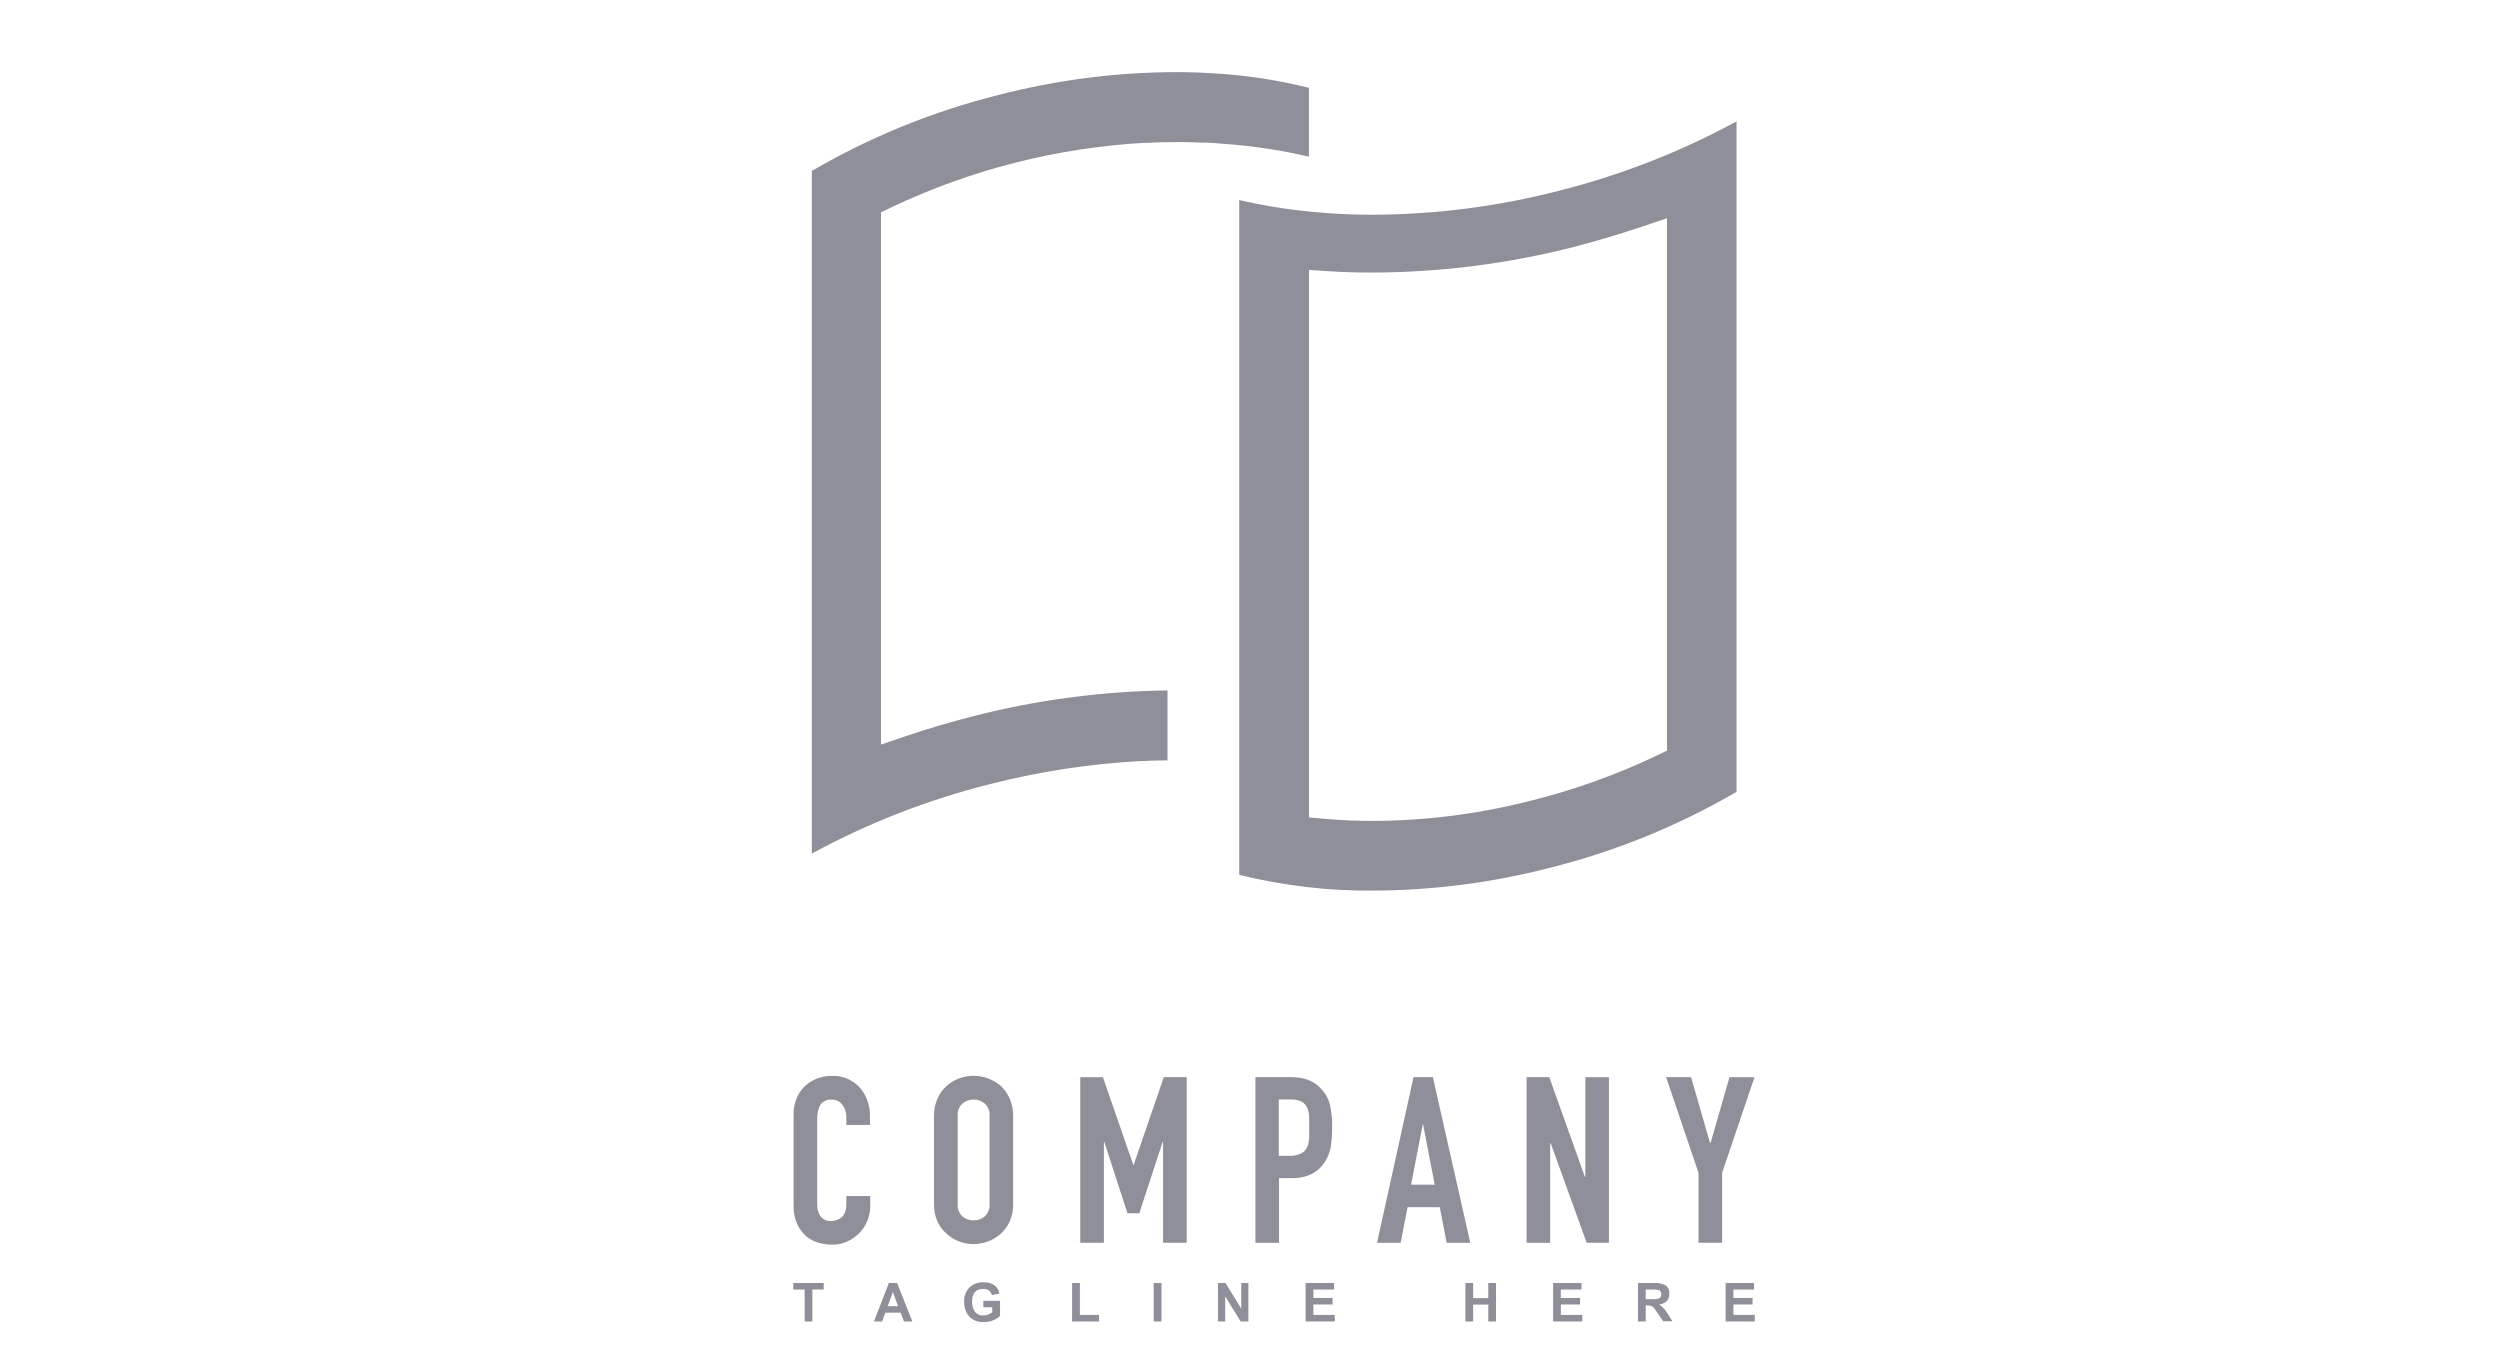
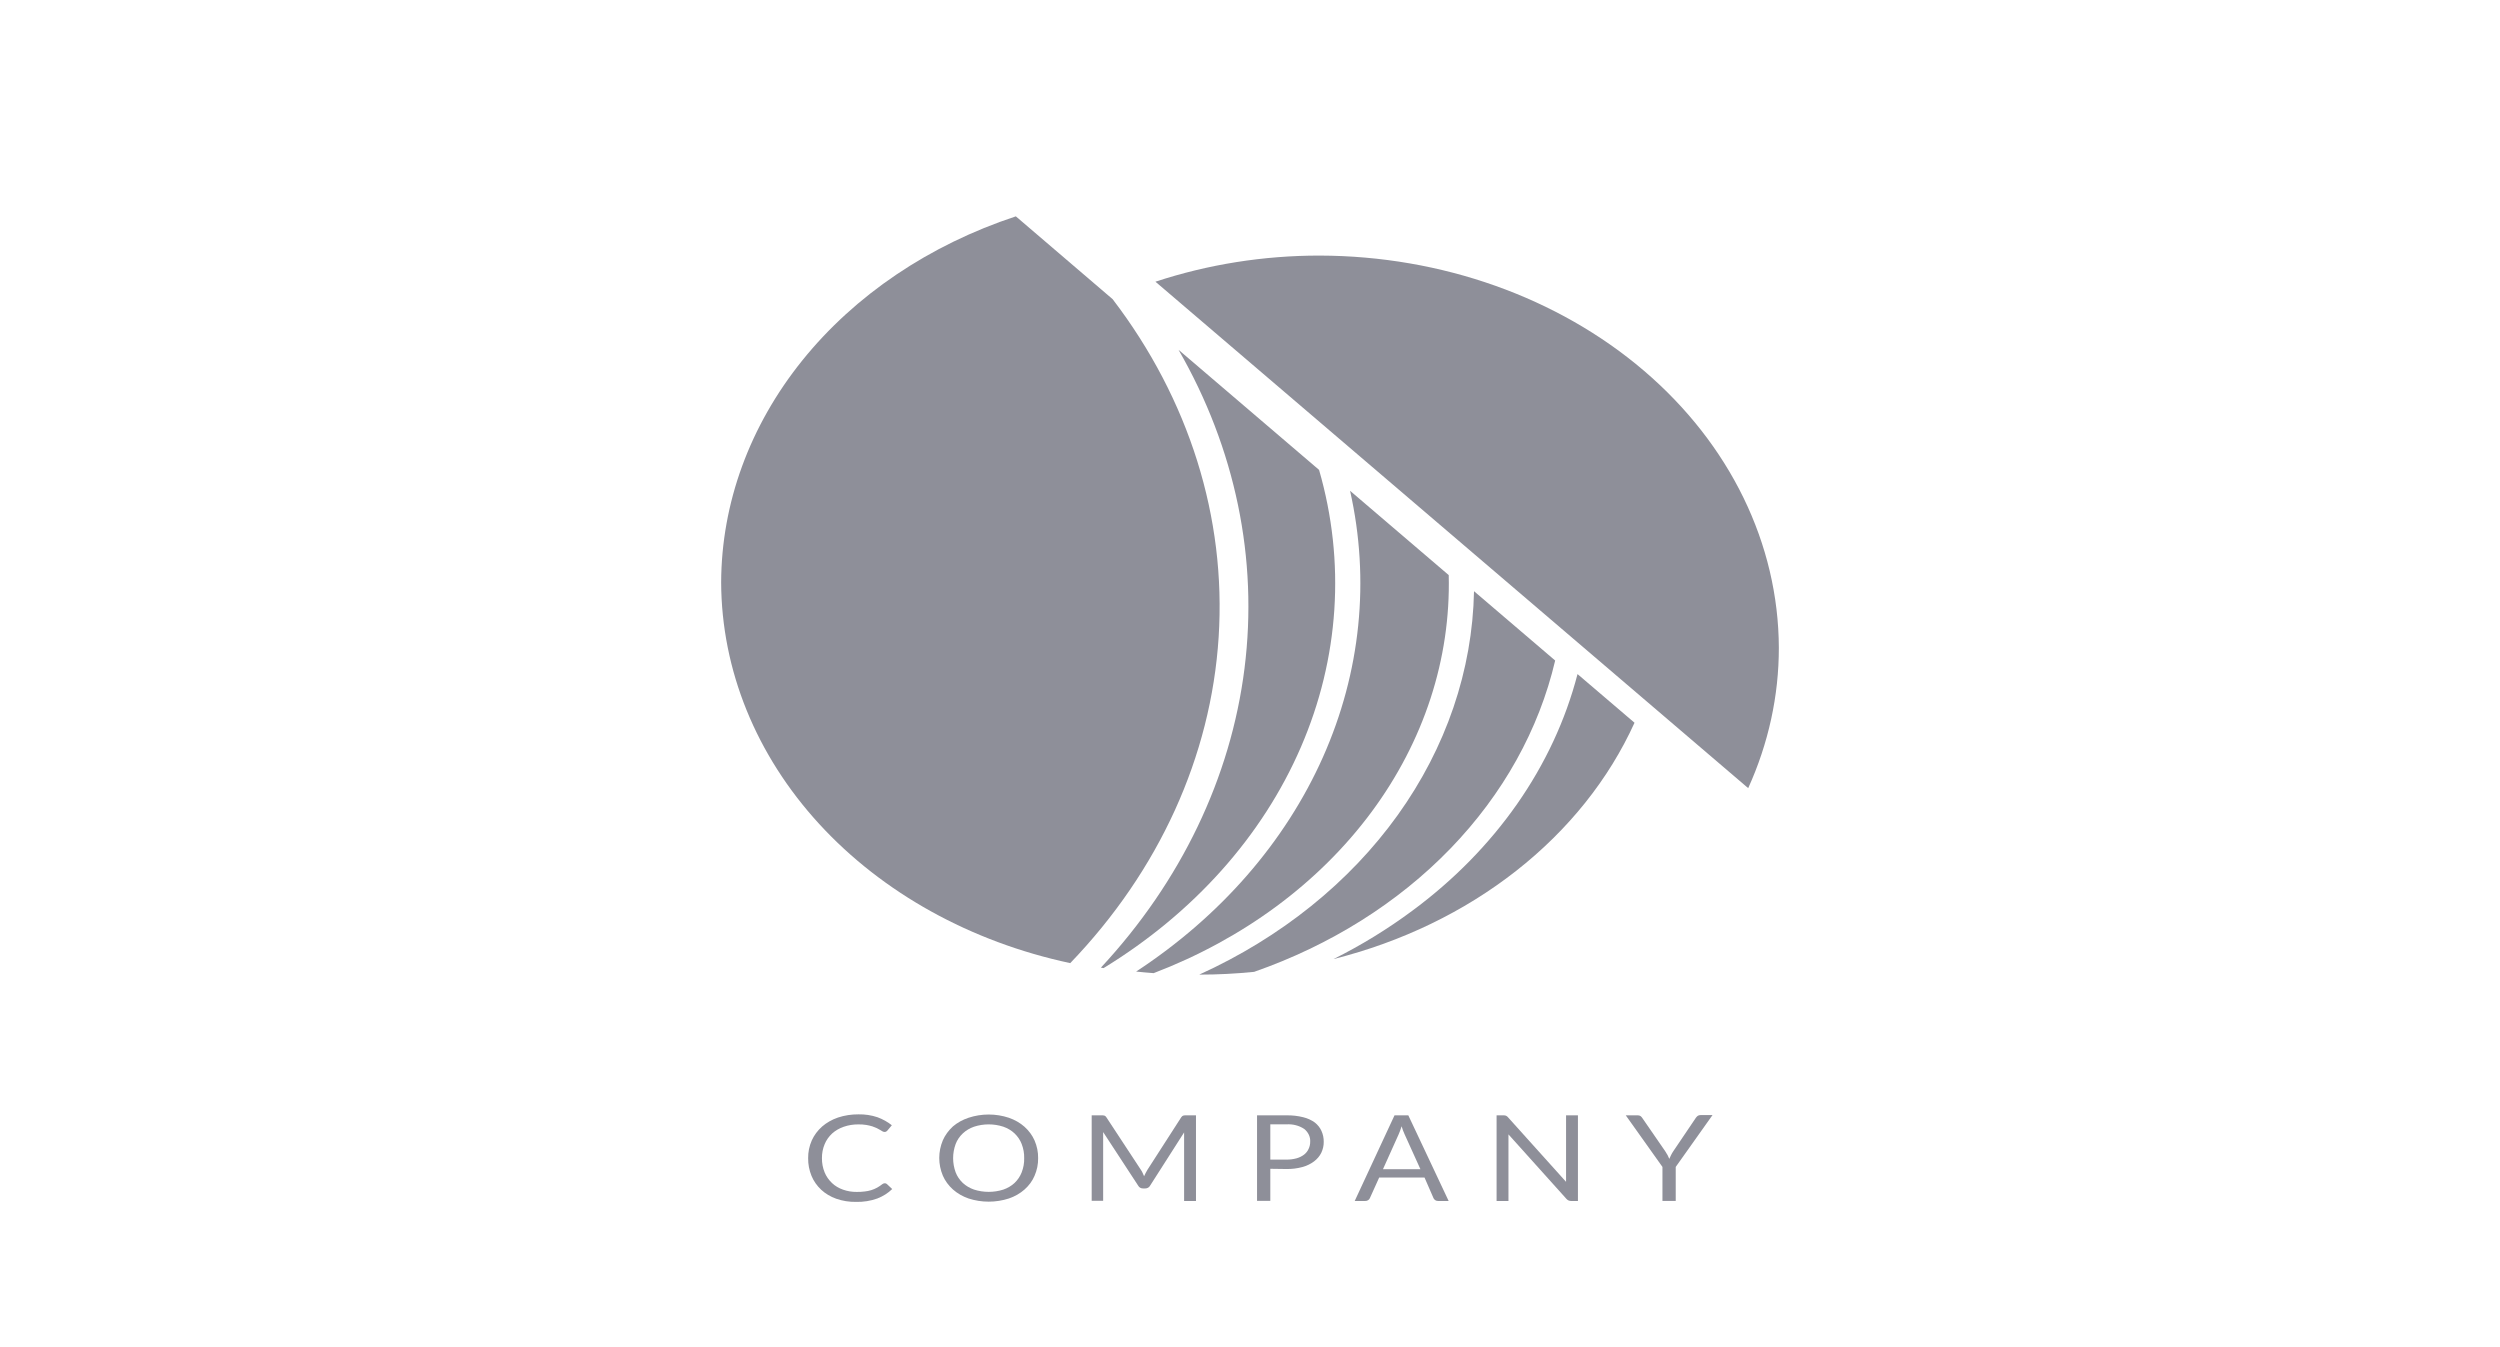
- <svg xmlns="http://www.w3.org/2000/svg" width="104" height="56" fill="none">
-   <path fill="#8E8F99" fill-rule="evenodd" d="M50.114 5.935h-.137c-.21-.013-.42-.018-.63-.023h-.455c-.397 0-.802.01-1.204.03a.625.625 0 0 0-.091 0A28.275 28.275 0 0 0 37.08 8.625l-.432.208v22.142l1.012-.344c.888-.305 1.834-.58 2.813-.834a34.329 34.329 0 0 1 8.095-1.075v2.909c-.362.002-.713.012-1.065.03h-.084a32.36 32.36 0 0 0-6.228.956 31.635 31.635 0 0 0-7.42 2.892V7.112a29.727 29.727 0 0 1 7.785-3.166A29.793 29.793 0 0 1 48.892 3h.427c.511.013 1.01.036 1.478.071 1.233.087 2.456.282 3.655.583v2.863a22.623 22.623 0 0 0-3.541-.534l-.073-.006c-.247-.021-.494-.042-.724-.042Zm5.039 2.926c.635.049 1.293.072 1.958.072a31.467 31.467 0 0 0 7.713-.99A31.777 31.777 0 0 0 72.24 5.05v27.89a29.815 29.815 0 0 1-7.786 3.166 29.943 29.943 0 0 1-7.337.944 22.405 22.405 0 0 1-5.565-.656V8.322c.43.1.873.191 1.323.267.739.125 1.518.216 2.277.272Zm14.194.217-1.012.34c-.93.313-1.87.593-2.813.842a34.263 34.263 0 0 1-8.406 1.078c-.66 0-1.267-.018-1.854-.056l-.807-.053V34.006l.693.06c.642.057 1.305.085 1.973.085a26.884 26.884 0 0 0 6.62-.857 27.764 27.764 0 0 0 5.174-1.86l.432-.208V9.078Z" clip-rule="evenodd" />
-   <path fill="#8E8F99" d="M35.737 45.212a1.491 1.491 0 0 0-1.126-.455 1.672 1.672 0 0 0-.65.122 1.464 1.464 0 0 0-.832.842c-.08.2-.119.413-.116.628v3.794c-.01.267.042.533.149.778.09.195.219.368.38.509.151.127.329.22.52.27.185.051.376.078.567.078.211.002.42-.043.612-.132a1.6 1.6 0 0 0 .96-1.465v-.424h-.993v.338a.88.88 0 0 1-.058.338.608.608 0 0 1-.144.214.697.697 0 0 1-.415.145.503.503 0 0 1-.465-.204.898.898 0 0 1-.132-.508v-3.538c-.006-.196.036-.39.122-.567a.507.507 0 0 1 .485-.229.527.527 0 0 1 .443.214.806.806 0 0 1 .164.509v.328h.982v-.387a1.79 1.79 0 0 0-.121-.664 1.56 1.56 0 0 0-.332-.534ZM41.629 45.17a1.765 1.765 0 0 0-1.128-.418c-.202 0-.403.037-.592.107A1.56 1.56 0 0 0 39 45.7c-.1.231-.15.482-.145.735v3.638c-.007.256.043.51.145.745.09.196.22.37.384.509.152.14.33.25.524.32.19.07.39.106.592.107a1.714 1.714 0 0 0 1.128-.427c.158-.142.285-.315.374-.509.102-.234.151-.489.145-.745v-3.639a1.77 1.77 0 0 0-.145-.734 1.641 1.641 0 0 0-.374-.532Zm-.463 4.904a.656.656 0 0 1-.197.527.727.727 0 0 1-.934 0 .65.65 0 0 1-.197-.527v-3.639a.653.653 0 0 1 .197-.526.726.726 0 0 1 .934 0 .652.652 0 0 1 .197.526v3.64ZM49.367 51.7v-6.89h-.953l-1.253 3.647h-.017l-1.263-3.646h-.943v6.888h.984v-4.19h.018l.963 2.962h.491l.971-2.962h.018v4.19h.984ZM54.958 45.294c-.151-.17-.343-.3-.556-.377a2.184 2.184 0 0 0-.714-.107h-1.462v6.89h.982v-2.691h.505c.307.014.611-.051.886-.188a1.43 1.43 0 0 0 .539-.527c.113-.183.19-.387.225-.6a4.9 4.9 0 0 0 .053-.783c.01-.33-.023-.662-.096-.984a1.466 1.466 0 0 0-.362-.633Zm-.506 2.1a.867.867 0 0 1-.091.359.552.552 0 0 1-.253.241 1.006 1.006 0 0 1-.463.087h-.448v-2.342h.506a.942.942 0 0 1 .443.086.556.556 0 0 1 .23.254c.054.121.083.252.086.384v.458c0 .16.01.326 0 .473h-.01ZM59.608 44.81h-.805l-1.518 6.89h.982l.288-1.48h1.339l.288 1.48h.981l-1.555-6.89Zm-.906 4.471.483-2.497h.018l.48 2.497h-.981ZM65.95 48.96h-.018l-1.482-4.15h-.944v6.89h.981v-4.143h.02l1.5 4.142h.924v-6.888h-.981v4.15ZM71.948 44.81l-.79 2.74h-.02l-.79-2.74H69.31l1.348 3.978v2.911h.982v-2.911l1.348-3.977h-1.04ZM33 53.645h.473v1.327h.321v-1.328h.47v-.272H33v.273ZM36.977 53.372l-.62 1.6h.341l.132-.364h.638l.136.364h.35l-.636-1.6h-.341Zm-.05.967.217-.593.217.593h-.435ZM40.908 54.382h.37v.206a.613.613 0 0 1-.38.135.404.404 0 0 1-.34-.153.67.67 0 0 1-.118-.417c0-.356.154-.534.46-.534a.337.337 0 0 1 .362.255l.316-.062c-.068-.312-.293-.47-.678-.47a.804.804 0 0 0-.559.206.78.78 0 0 0-.23.615.872.872 0 0 0 .205.6.776.776 0 0 0 .607.235.96.96 0 0 0 .678-.255v-.63h-.693v.27ZM44.923 53.372h-.324v1.6h1.12V54.7h-.796v-1.328ZM48.318 53.372h-.324v1.6h.324v-1.6ZM51.636 54.44l-.655-1.068h-.313v1.6h.3v-1.045l.643 1.045h.322v-1.6h-.297v1.069ZM54.637 54.267h.797v-.272h-.797v-.35h.857v-.273h-1.181v1.6h1.214V54.7h-.89v-.433ZM61.912 54.003h-.63v-.63h-.32v1.599h.32v-.7h.63v.7h.322v-1.6h-.322v.631ZM64.93 54.267h.8v-.272h-.8v-.35h.86v-.273H64.61v1.6h1.212V54.7h-.89v-.433ZM69.023 54.268c.279-.044.42-.191.42-.445a.383.383 0 0 0-.157-.356.904.904 0 0 0-.468-.094h-.678v1.599h.322v-.669h.063a.431.431 0 0 1 .2.036c.047.029.086.069.114.117l.349.508h.384l-.195-.312a1.115 1.115 0 0 0-.354-.384Zm-.324-.222h-.237v-.401h.253a.84.84 0 0 1 .326.038.21.21 0 0 1-.015.325.913.913 0 0 1-.327.038ZM72.11 54.267h.796v-.272h-.796v-.35h.86v-.273h-1.184v1.6H73V54.7h-.89v-.433Z" />
+ <svg xmlns="http://www.w3.org/2000/svg" width="104" height="56" viewBox="0 0 104 56" fill="none">
+   <path d="M36.81 49.223C36.826 49.224 36.842 49.227 36.856 49.232C36.871 49.238 36.884 49.246 36.895 49.256L37.116 49.464C36.945 49.632 36.733 49.766 36.495 49.858C36.217 49.958 35.916 50.006 35.615 49.999C35.331 50.004 35.049 49.959 34.786 49.867C34.55 49.783 34.337 49.656 34.163 49.495C33.985 49.328 33.848 49.132 33.76 48.919C33.663 48.682 33.615 48.432 33.619 48.181C33.615 47.928 33.666 47.677 33.771 47.44C33.867 47.226 34.013 47.03 34.199 46.864C34.387 46.702 34.612 46.574 34.861 46.489C35.133 46.399 35.422 46.355 35.714 46.357C35.985 46.352 36.254 46.393 36.506 46.478C36.725 46.559 36.925 46.671 37.1 46.81L36.915 47.032C36.902 47.047 36.886 47.061 36.868 47.072C36.846 47.085 36.82 47.091 36.793 47.089C36.765 47.087 36.737 47.079 36.713 47.065L36.614 47.006L36.476 46.931C36.416 46.903 36.354 46.878 36.291 46.857C36.209 46.832 36.125 46.813 36.04 46.798C35.931 46.781 35.821 46.773 35.711 46.775C35.501 46.773 35.293 46.806 35.098 46.874C34.917 46.937 34.753 47.031 34.618 47.152C34.48 47.281 34.374 47.431 34.306 47.596C34.228 47.783 34.19 47.981 34.193 48.181C34.19 48.383 34.228 48.584 34.306 48.775C34.373 48.938 34.478 49.088 34.613 49.216C34.739 49.336 34.896 49.429 35.071 49.49C35.251 49.554 35.444 49.586 35.639 49.584C35.752 49.586 35.865 49.579 35.976 49.565C36.158 49.546 36.333 49.492 36.487 49.407C36.564 49.364 36.637 49.315 36.705 49.261C36.733 49.238 36.771 49.224 36.81 49.223Z" fill="#8E8F99" />
+   <path d="M43.186 48.18C43.19 48.431 43.139 48.679 43.037 48.914C42.947 49.127 42.805 49.321 42.621 49.483C42.437 49.646 42.215 49.773 41.969 49.857C41.428 50.033 40.831 50.033 40.291 49.857C40.046 49.772 39.825 49.644 39.642 49.482C39.458 49.317 39.315 49.121 39.222 48.907C39.023 48.432 39.023 47.912 39.222 47.437C39.316 47.223 39.459 47.027 39.642 46.859C39.827 46.702 40.048 46.58 40.291 46.499C40.83 46.319 41.429 46.319 41.969 46.499C42.214 46.584 42.436 46.711 42.62 46.874C42.802 47.038 42.944 47.231 43.037 47.442C43.139 47.678 43.19 47.928 43.186 48.18ZM42.606 48.18C42.611 47.98 42.575 47.781 42.502 47.591C42.44 47.428 42.339 47.278 42.206 47.15C42.077 47.028 41.917 46.933 41.74 46.871C41.347 46.742 40.912 46.742 40.52 46.871C40.342 46.933 40.183 47.028 40.053 47.15C39.918 47.277 39.817 47.427 39.755 47.591C39.615 47.975 39.615 48.386 39.755 48.77C39.817 48.933 39.919 49.083 40.053 49.211C40.183 49.331 40.342 49.426 40.52 49.487C40.913 49.613 41.346 49.613 41.74 49.487C41.917 49.426 42.077 49.331 42.206 49.211C42.339 49.083 42.439 48.932 42.502 48.77C42.576 48.58 42.611 48.38 42.606 48.18Z" fill="#8E8F99" />
+   <path d="M47.536 48.799L47.594 48.931C47.617 48.884 47.636 48.841 47.658 48.799C47.679 48.754 47.703 48.711 47.73 48.669L49.14 46.478C49.168 46.44 49.193 46.417 49.22 46.41C49.258 46.4 49.297 46.396 49.336 46.398H49.753V49.961H49.259V47.341C49.259 47.308 49.259 47.27 49.259 47.23C49.256 47.19 49.256 47.149 49.259 47.108L47.84 49.329C47.822 49.363 47.793 49.391 47.757 49.41C47.721 49.43 47.679 49.44 47.636 49.44H47.556C47.513 49.441 47.471 49.431 47.434 49.411C47.398 49.391 47.369 49.363 47.352 49.329L45.891 47.094C45.891 47.136 45.891 47.179 45.891 47.221C45.891 47.264 45.891 47.301 45.891 47.334V49.954H45.414V46.398H45.831C45.87 46.396 45.909 46.4 45.947 46.41C45.981 46.424 46.008 46.448 46.024 46.478L47.465 48.671C47.493 48.712 47.517 48.755 47.536 48.799Z" fill="#8E8F99" />
+   <path d="M52.845 48.622V49.956H52.293V46.398H53.524C53.756 46.394 53.988 46.42 54.211 46.476C54.39 46.519 54.555 46.594 54.697 46.697C54.819 46.794 54.914 46.913 54.973 47.046C55.038 47.191 55.07 47.346 55.067 47.502C55.069 47.658 55.034 47.812 54.965 47.957C54.898 48.093 54.796 48.215 54.666 48.313C54.525 48.42 54.358 48.5 54.178 48.549C53.963 48.607 53.738 48.635 53.513 48.631L52.845 48.622ZM52.845 48.24H53.513C53.658 48.241 53.802 48.223 53.941 48.185C54.055 48.153 54.16 48.1 54.25 48.032C54.333 47.967 54.397 47.886 54.437 47.796C54.483 47.701 54.505 47.599 54.504 47.497C54.51 47.398 54.491 47.299 54.448 47.207C54.405 47.115 54.34 47.032 54.255 46.964C54.044 46.823 53.779 46.755 53.513 46.773H52.845V48.24Z" fill="#8E8F99" />
+   <path d="M60.264 49.961H59.828C59.785 49.963 59.742 49.951 59.707 49.928C59.676 49.906 59.651 49.878 59.635 49.846L59.26 48.985H57.374L56.985 49.846C56.971 49.877 56.947 49.905 56.916 49.926C56.881 49.95 56.837 49.963 56.792 49.961H56.356L58.012 46.398H58.586L60.264 49.961ZM57.532 48.638H59.089L58.432 47.188C58.381 47.078 58.34 46.967 58.307 46.853L58.244 47.039C58.225 47.096 58.203 47.148 58.183 47.19L57.532 48.638Z" fill="#8E8F99" />
+   <path d="M62.65 46.414C62.682 46.429 62.711 46.451 62.732 46.478L65.148 49.164C65.148 49.122 65.148 49.079 65.148 49.039C65.148 48.999 65.148 48.959 65.148 48.921V46.398H65.642V49.961H65.366C65.326 49.962 65.288 49.955 65.252 49.94C65.218 49.923 65.188 49.901 65.164 49.874L62.752 47.19C62.754 47.231 62.754 47.272 62.752 47.313C62.752 47.353 62.752 47.388 62.752 47.421V49.961H62.258V46.398H62.55C62.584 46.397 62.618 46.402 62.65 46.414Z" fill="#8E8F99" />
+   <path d="M69.71 48.544V49.959H69.158V48.544L67.632 46.398H68.126C68.168 46.395 68.211 46.406 68.245 46.428C68.275 46.451 68.3 46.478 68.319 46.508L69.274 47.893C69.313 47.952 69.346 48.006 69.374 48.058C69.401 48.11 69.423 48.159 69.443 48.209L69.514 48.056C69.541 47.999 69.573 47.945 69.608 47.893L70.549 46.499C70.569 46.471 70.594 46.446 70.621 46.423C70.654 46.399 70.697 46.386 70.74 46.388H71.24L69.71 48.544Z" fill="#8E8F99" />
+   <path d="M47.263 40.417C47.503 40.443 47.746 40.464 47.992 40.483C51.717 39.059 54.867 36.73 57.051 33.784C59.234 30.839 60.353 27.41 60.267 23.924L56.163 20.417C56.997 24.128 56.607 27.964 55.035 31.496C53.463 35.028 50.772 38.117 47.263 40.417Z" fill="#8E8F99" />
+   <path d="M45.797 40.254L45.908 40.273C49.658 37.981 52.517 34.781 54.115 31.086C55.714 27.391 55.978 23.372 54.873 19.547L49.027 14.552C51.392 18.658 52.344 23.253 51.772 27.803C51.2 32.353 49.128 36.67 45.797 40.254Z" fill="#8E8F99" />
+   <path d="M65.625 28.042C64.632 31.872 62.219 35.326 58.746 37.891C57.732 38.644 56.638 39.316 55.478 39.896C58.306 39.185 60.906 37.93 63.076 36.225C65.246 34.521 66.93 32.414 67.996 30.066L65.625 28.042Z" fill="#8E8F99" />
+   <path d="M64.695 27.478L61.319 24.594C61.254 27.883 60.16 31.096 58.15 33.901C56.14 36.706 53.287 39 49.888 40.544H49.905C50.662 40.544 51.419 40.505 52.171 40.429C55.347 39.321 58.154 37.559 60.339 35.299C62.524 33.039 64.021 30.352 64.695 27.478Z" fill="#8E8F99" />
+   <path d="M46.286 12.446L42.259 9C38.658 10.189 35.562 12.278 33.375 14.995C31.188 17.713 30.011 20.931 30 24.229V24.229C30.014 27.872 31.449 31.409 34.079 34.277C36.71 37.145 40.385 39.182 44.522 40.066C48.216 36.221 50.379 31.469 50.696 26.502C51.013 21.535 49.468 16.611 46.286 12.446Z" fill="#8E8F99" />
+   <path d="M74 26.948C73.985 22.625 71.969 18.482 68.391 15.425C64.813 12.368 59.964 10.645 54.904 10.632C52.566 10.63 50.247 10.999 48.066 11.719L72.725 32.787C73.569 30.925 74.001 28.945 74 26.948Z" fill="#8E8F99" />
</svg>
